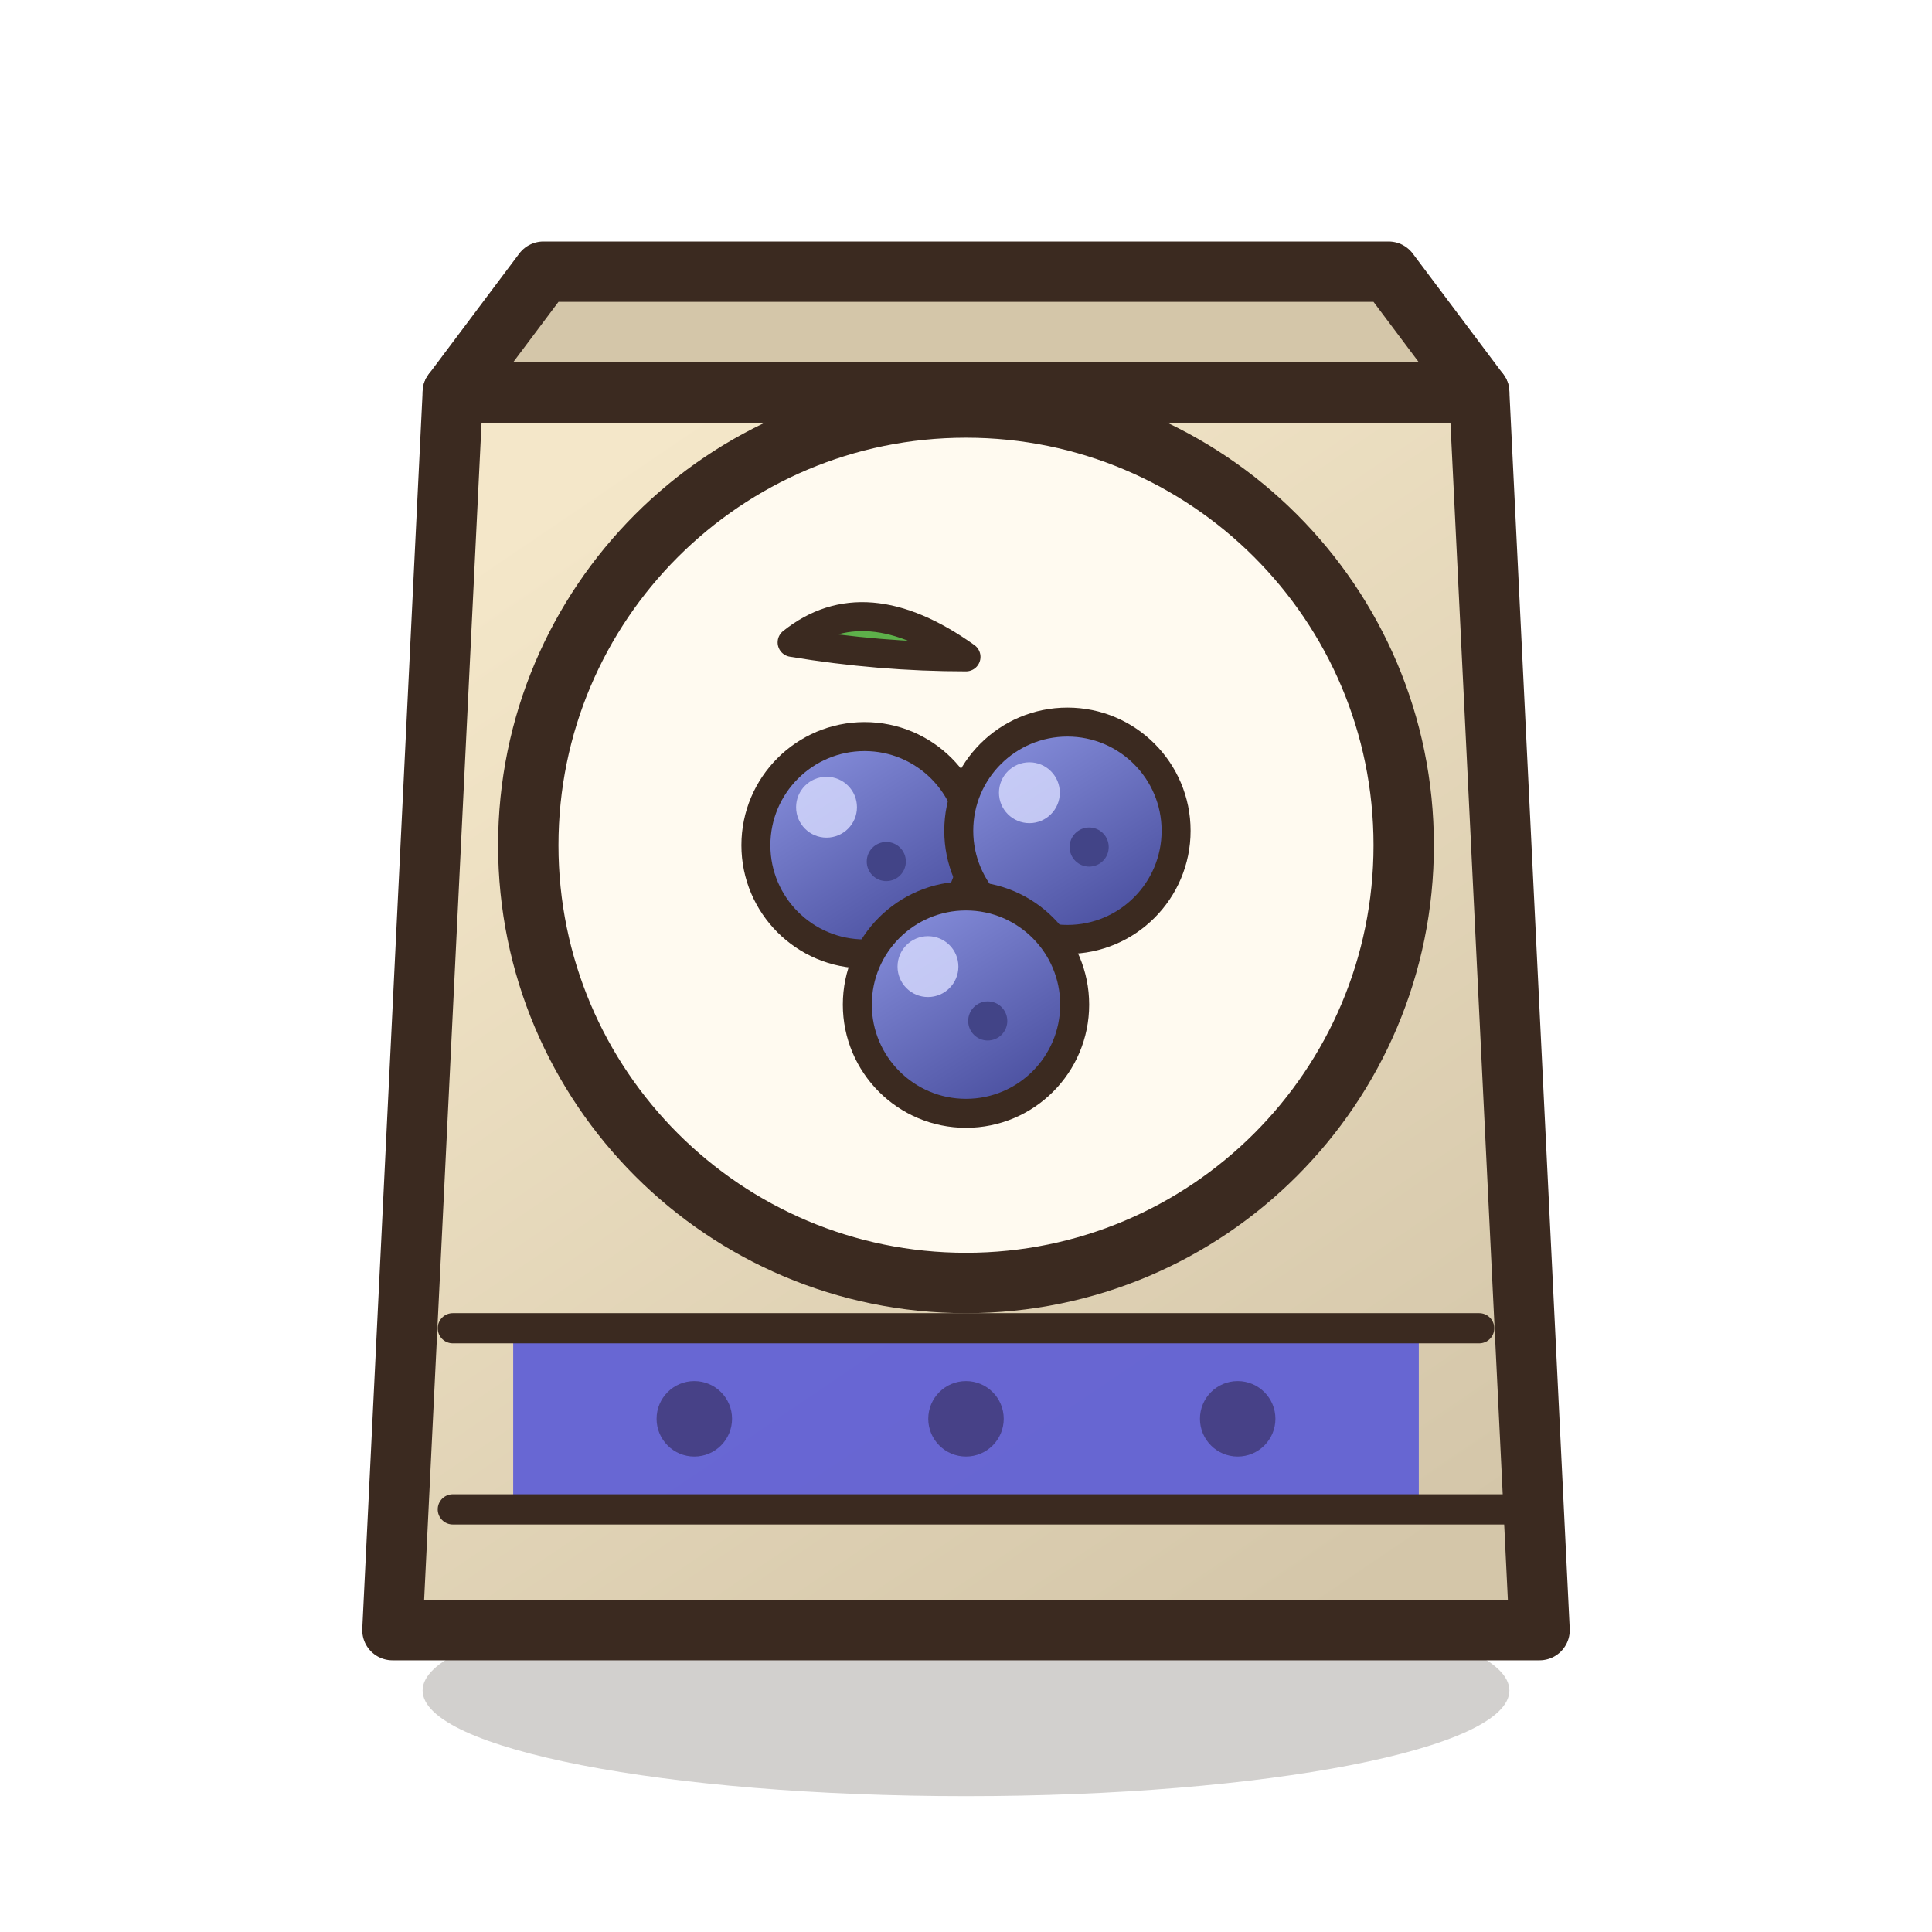
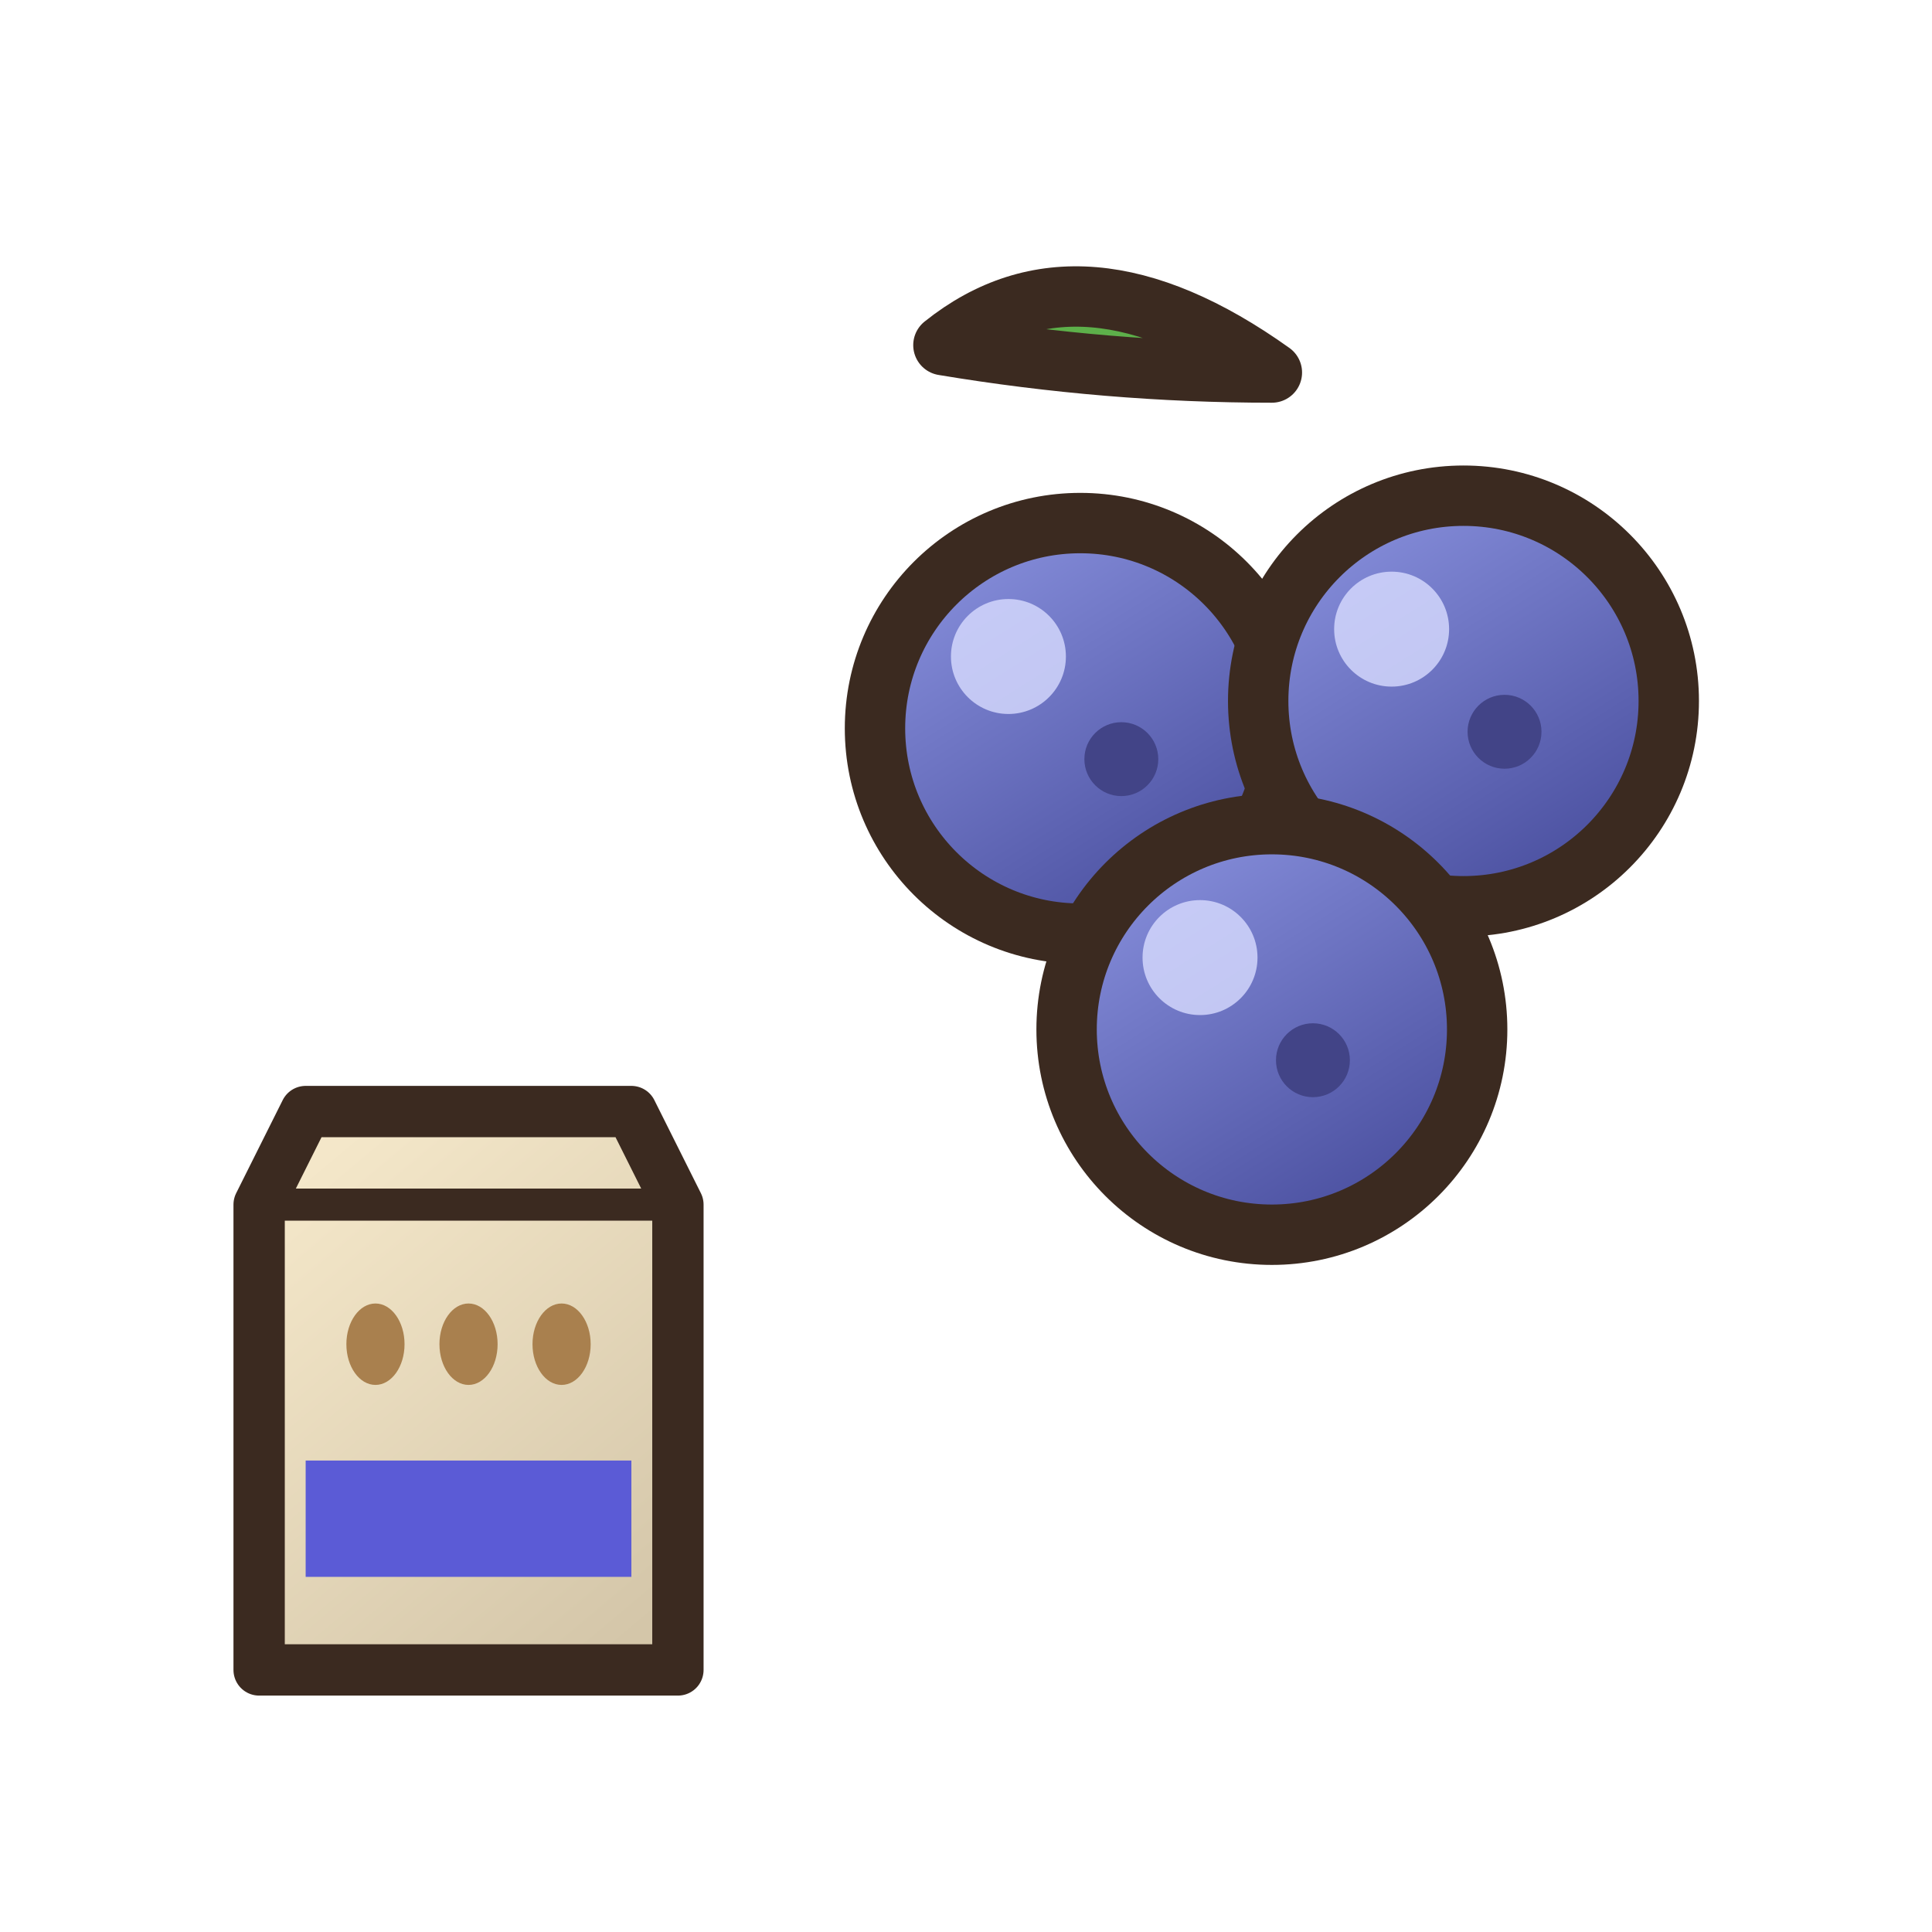
<svg xmlns="http://www.w3.org/2000/svg" width="128" height="128" viewBox="0 0 128 128">
  <defs>
    <linearGradient id="g0" x1="0.2" y1="0.05" x2="0.8" y2="1">
-       <stop offset="0" stop-color="#f4e7c9" />
-       <stop offset="1" stop-color="#d4c6a9" />
+       <stop offset="0" stop-color="#868edb" />
+       <stop offset="1" stop-color="#464b9b" />
    </linearGradient>
    <linearGradient id="g1" x1="0.2" y1="0.05" x2="0.8" y2="1">
      <stop offset="0" stop-color="#868edb" />
      <stop offset="1" stop-color="#464b9b" />
    </linearGradient>
    <linearGradient id="g2" x1="0.2" y1="0.05" x2="0.8" y2="1">
      <stop offset="0" stop-color="#868edb" />
      <stop offset="1" stop-color="#464b9b" />
    </linearGradient>
    <linearGradient id="g3" x1="0.2" y1="0.05" x2="0.8" y2="1">
-       <stop offset="0" stop-color="#868edb" />
-       <stop offset="1" stop-color="#464b9b" />
+       <stop offset="0" stop-color="#f4e7c9" />
+       <stop offset="1" stop-color="#d4c6a9" />
    </linearGradient>
  </defs>
-   <ellipse cx="64" cy="112" rx="36" ry="7" fill="#1d140c" opacity="0.2" />
-   <path d="M30 26h68l4 82h-76z" fill="url(#g0)" stroke="#3b2a20" stroke-width="4" stroke-linejoin="round" />
-   <path d="M30 26l6 -8h56l6 8z" fill="#d4c6a9" stroke="#3b2a20" stroke-width="4" stroke-linejoin="round" />
-   <rect x="34" y="88" width="60" height="12" fill="#5b5bd6" opacity="0.9" />
-   <path d="M30 88h68M30 100h70" fill="none" stroke="#3b2a20" stroke-width="2" stroke-linecap="round" stroke-linejoin="round" />
-   <circle cx="64" cy="56" r="29" fill="#fffaf0" stroke="#3b2a20" stroke-width="4" stroke-linejoin="round" />
-   <g transform="translate(33.28 24.32) scale(0.48)">
-     <path d="M64 40q-14 -10 -24 -2q12 2 24 2z" fill="#5db04a" stroke="#3b2a20" stroke-width="4" stroke-linejoin="round" />
-     <circle cx="50" cy="66" r="15" fill="url(#g1)" stroke="#3b2a20" stroke-width="4" stroke-linejoin="round" />
-     <circle cx="44.75" cy="60.75" r="4.2" fill="#d8dcff" opacity="0.8" />
-     <circle cx="53" cy="68.25" r="2.7" fill="#424487" />
-     <circle cx="78" cy="64" r="15" fill="url(#g2)" stroke="#3b2a20" stroke-width="4" stroke-linejoin="round" />
-     <circle cx="72.75" cy="58.75" r="4.2" fill="#d8dcff" opacity="0.8" />
-     <circle cx="81" cy="66.25" r="2.7" fill="#424487" />
-     <circle cx="64" cy="88" r="15" fill="url(#g3)" stroke="#3b2a20" stroke-width="4" stroke-linejoin="round" />
-     <circle cx="58.75" cy="82.75" r="4.2" fill="#d8dcff" opacity="0.8" />
-     <circle cx="67" cy="90.25" r="2.7" fill="#424487" />
+   <g transform="translate(13.54141 -2.520615) scale(0.9067132)">
+     <g transform="translate(14 -10)">
+       <path d="M64 40q-14 -10 -24 -2q12 2 24 2z" fill="#5db04a" stroke="#3b2a20" stroke-width="4.412" stroke-linejoin="round" />
+       <circle cx="50" cy="66" r="15" fill="url(#g0)" stroke="#3b2a20" stroke-width="4.412" stroke-linejoin="round" />
+       <circle cx="44.75" cy="60.75" r="4.2" fill="#d8dcff" opacity="0.8" />
+       <circle cx="53" cy="68.25" r="2.7" fill="#424487" />
+       <circle cx="78" cy="64" r="15" fill="url(#g1)" stroke="#3b2a20" stroke-width="4.412" stroke-linejoin="round" />
+       <circle cx="72.75" cy="58.75" r="4.2" fill="#d8dcff" opacity="0.8" />
+       <circle cx="81" cy="66.25" r="2.7" fill="#424487" />
+       <circle cx="64" cy="88" r="15" fill="url(#g2)" stroke="#3b2a20" stroke-width="4.412" stroke-linejoin="round" />
+       <circle cx="58.75" cy="82.75" r="4.2" fill="#d8dcff" opacity="0.8" />
+       <circle cx="67" cy="90.25" r="2.7" fill="#424487" />
+     </g>
+     <g transform="translate(4 84) scale(0.85)">
+       <path d="M0 8l4 -8h28l4 8v40h-36z" fill="url(#g3)" stroke="#3b2a20" stroke-width="4.412" stroke-linejoin="round" />
+       <rect x="4" y="30" width="28" height="10" fill="#5b5bd6" />
+       <path d="M0 8h36" fill="none" stroke="#3b2a20" stroke-width="2.757" stroke-linecap="round" stroke-linejoin="round" />
+       <ellipse cx="10" cy="20" rx="2.5" ry="3.5" fill="#a9804e" />
+       <ellipse cx="18" cy="20" rx="2.5" ry="3.5" fill="#a9804e" />
+       <ellipse cx="26" cy="20" rx="2.5" ry="3.5" fill="#a9804e" />
+     </g>
  </g>
-   <circle cx="46" cy="94" r="2.5" fill="#474187" />
-   <circle cx="64" cy="94" r="2.5" fill="#474187" />
-   <circle cx="82" cy="94" r="2.5" fill="#474187" />
</svg>
